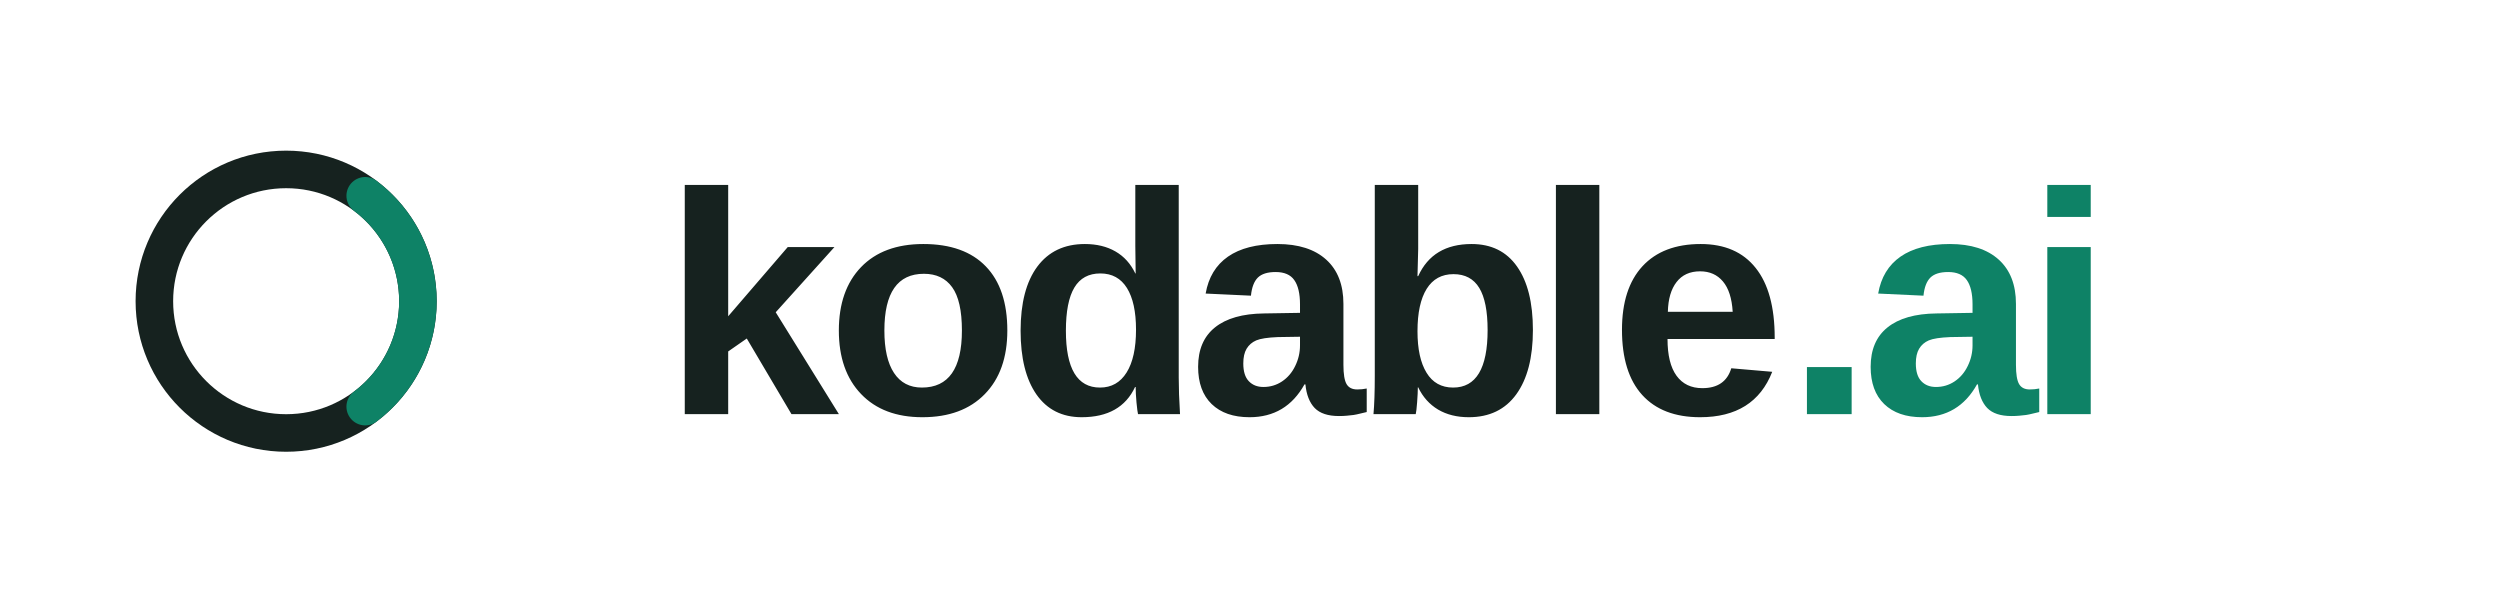
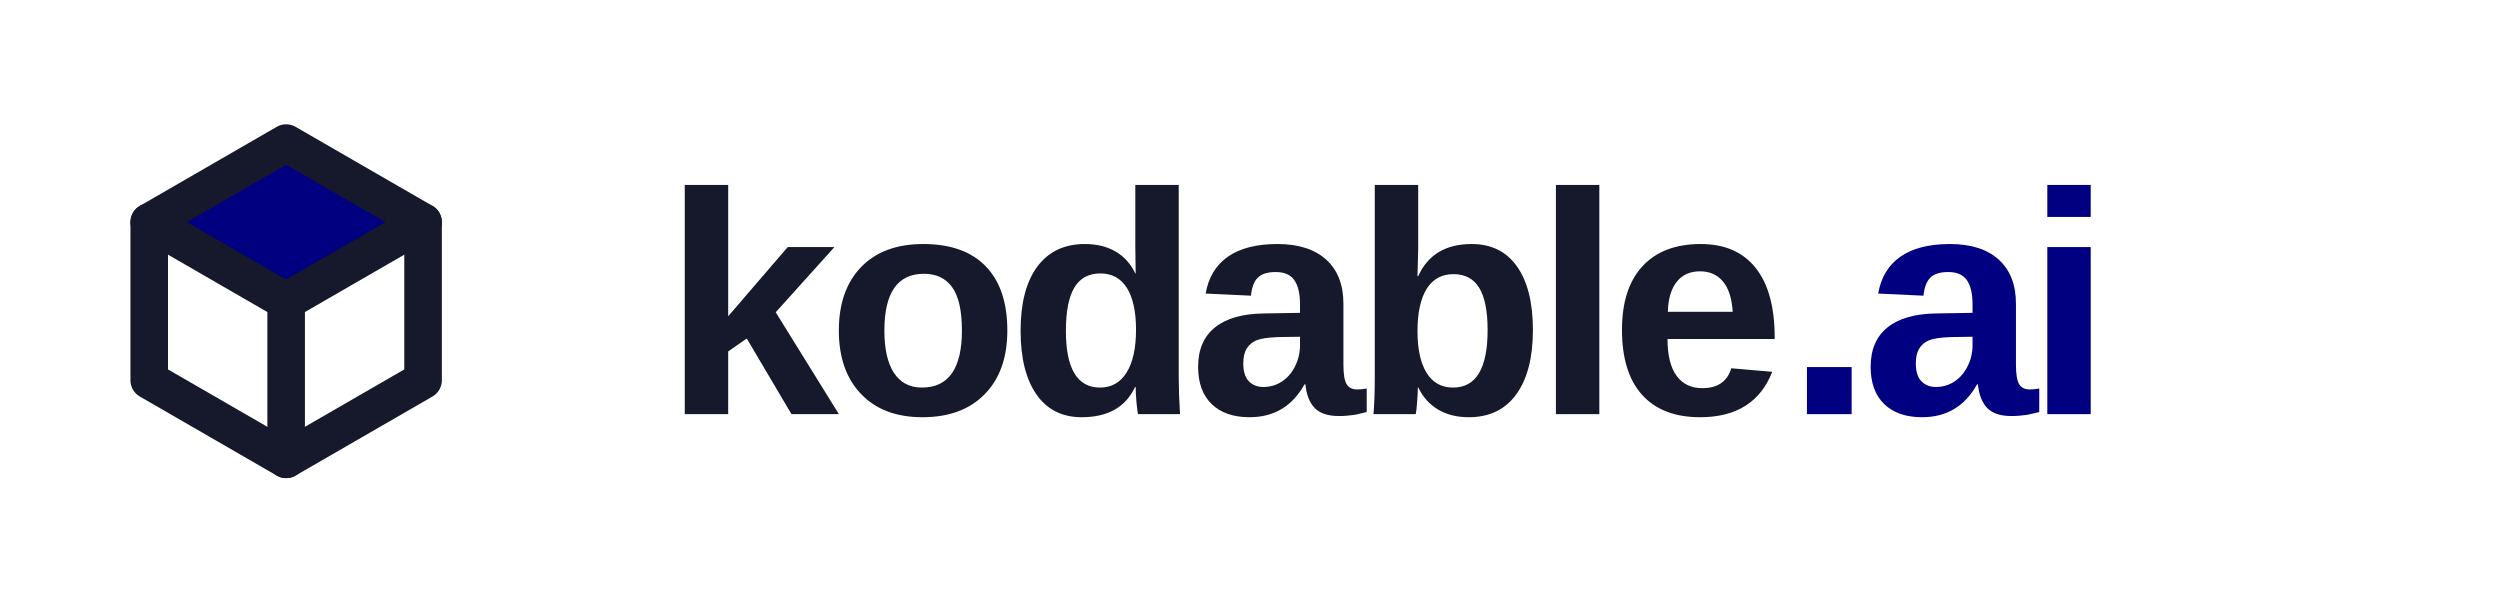
<svg xmlns="http://www.w3.org/2000/svg" viewBox="0 0 332 80" width="332" height="80" role="img" aria-label="kodable.ai">
  <g transform="translate(10 12) scale(0.875)">
-     <circle cx="32" cy="32" r="20" fill="none" stroke="#16221f" stroke-width="5.7" stroke-linecap="round" />
-     <path d="M44 16a20 20 0 0 1 0 32" fill="none" stroke="#0e8266" stroke-width="5.7" stroke-linecap="round" />
+     <path d="M32 32 11.22 20 32 8 52.78 20Z" fill="#000080" />
+     <path d="M32 8 52.78 20V44L32 56 11.22 44V20Z" fill="none" stroke="#16182b" stroke-width="5.7" stroke-linejoin="round" />
+     <path d="M11.22 20 32 32 52.78 20M32 32v24" fill="none" stroke="#16182b" stroke-width="5.7" stroke-linejoin="round" stroke-linecap="round" />
  </g>
-   <text x="88" y="55" font-family="'Hanken Grotesk','Hanken Grotesk Variable',-apple-system,'Helvetica Neue',Arial,sans-serif" font-size="42" font-weight="800" letter-spacing="-1.60" fill="#16221f">kodable<tspan fill="#0e8266">.ai</tspan>
+   <text x="88" y="55" font-family="'Hanken Grotesk','Hanken Grotesk Variable',-apple-system,'Helvetica Neue',Arial,sans-serif" font-size="42" font-weight="800" letter-spacing="-1.60" fill="#16182b">kodable<tspan fill="#000080">.ai</tspan>
  </text>
</svg>
